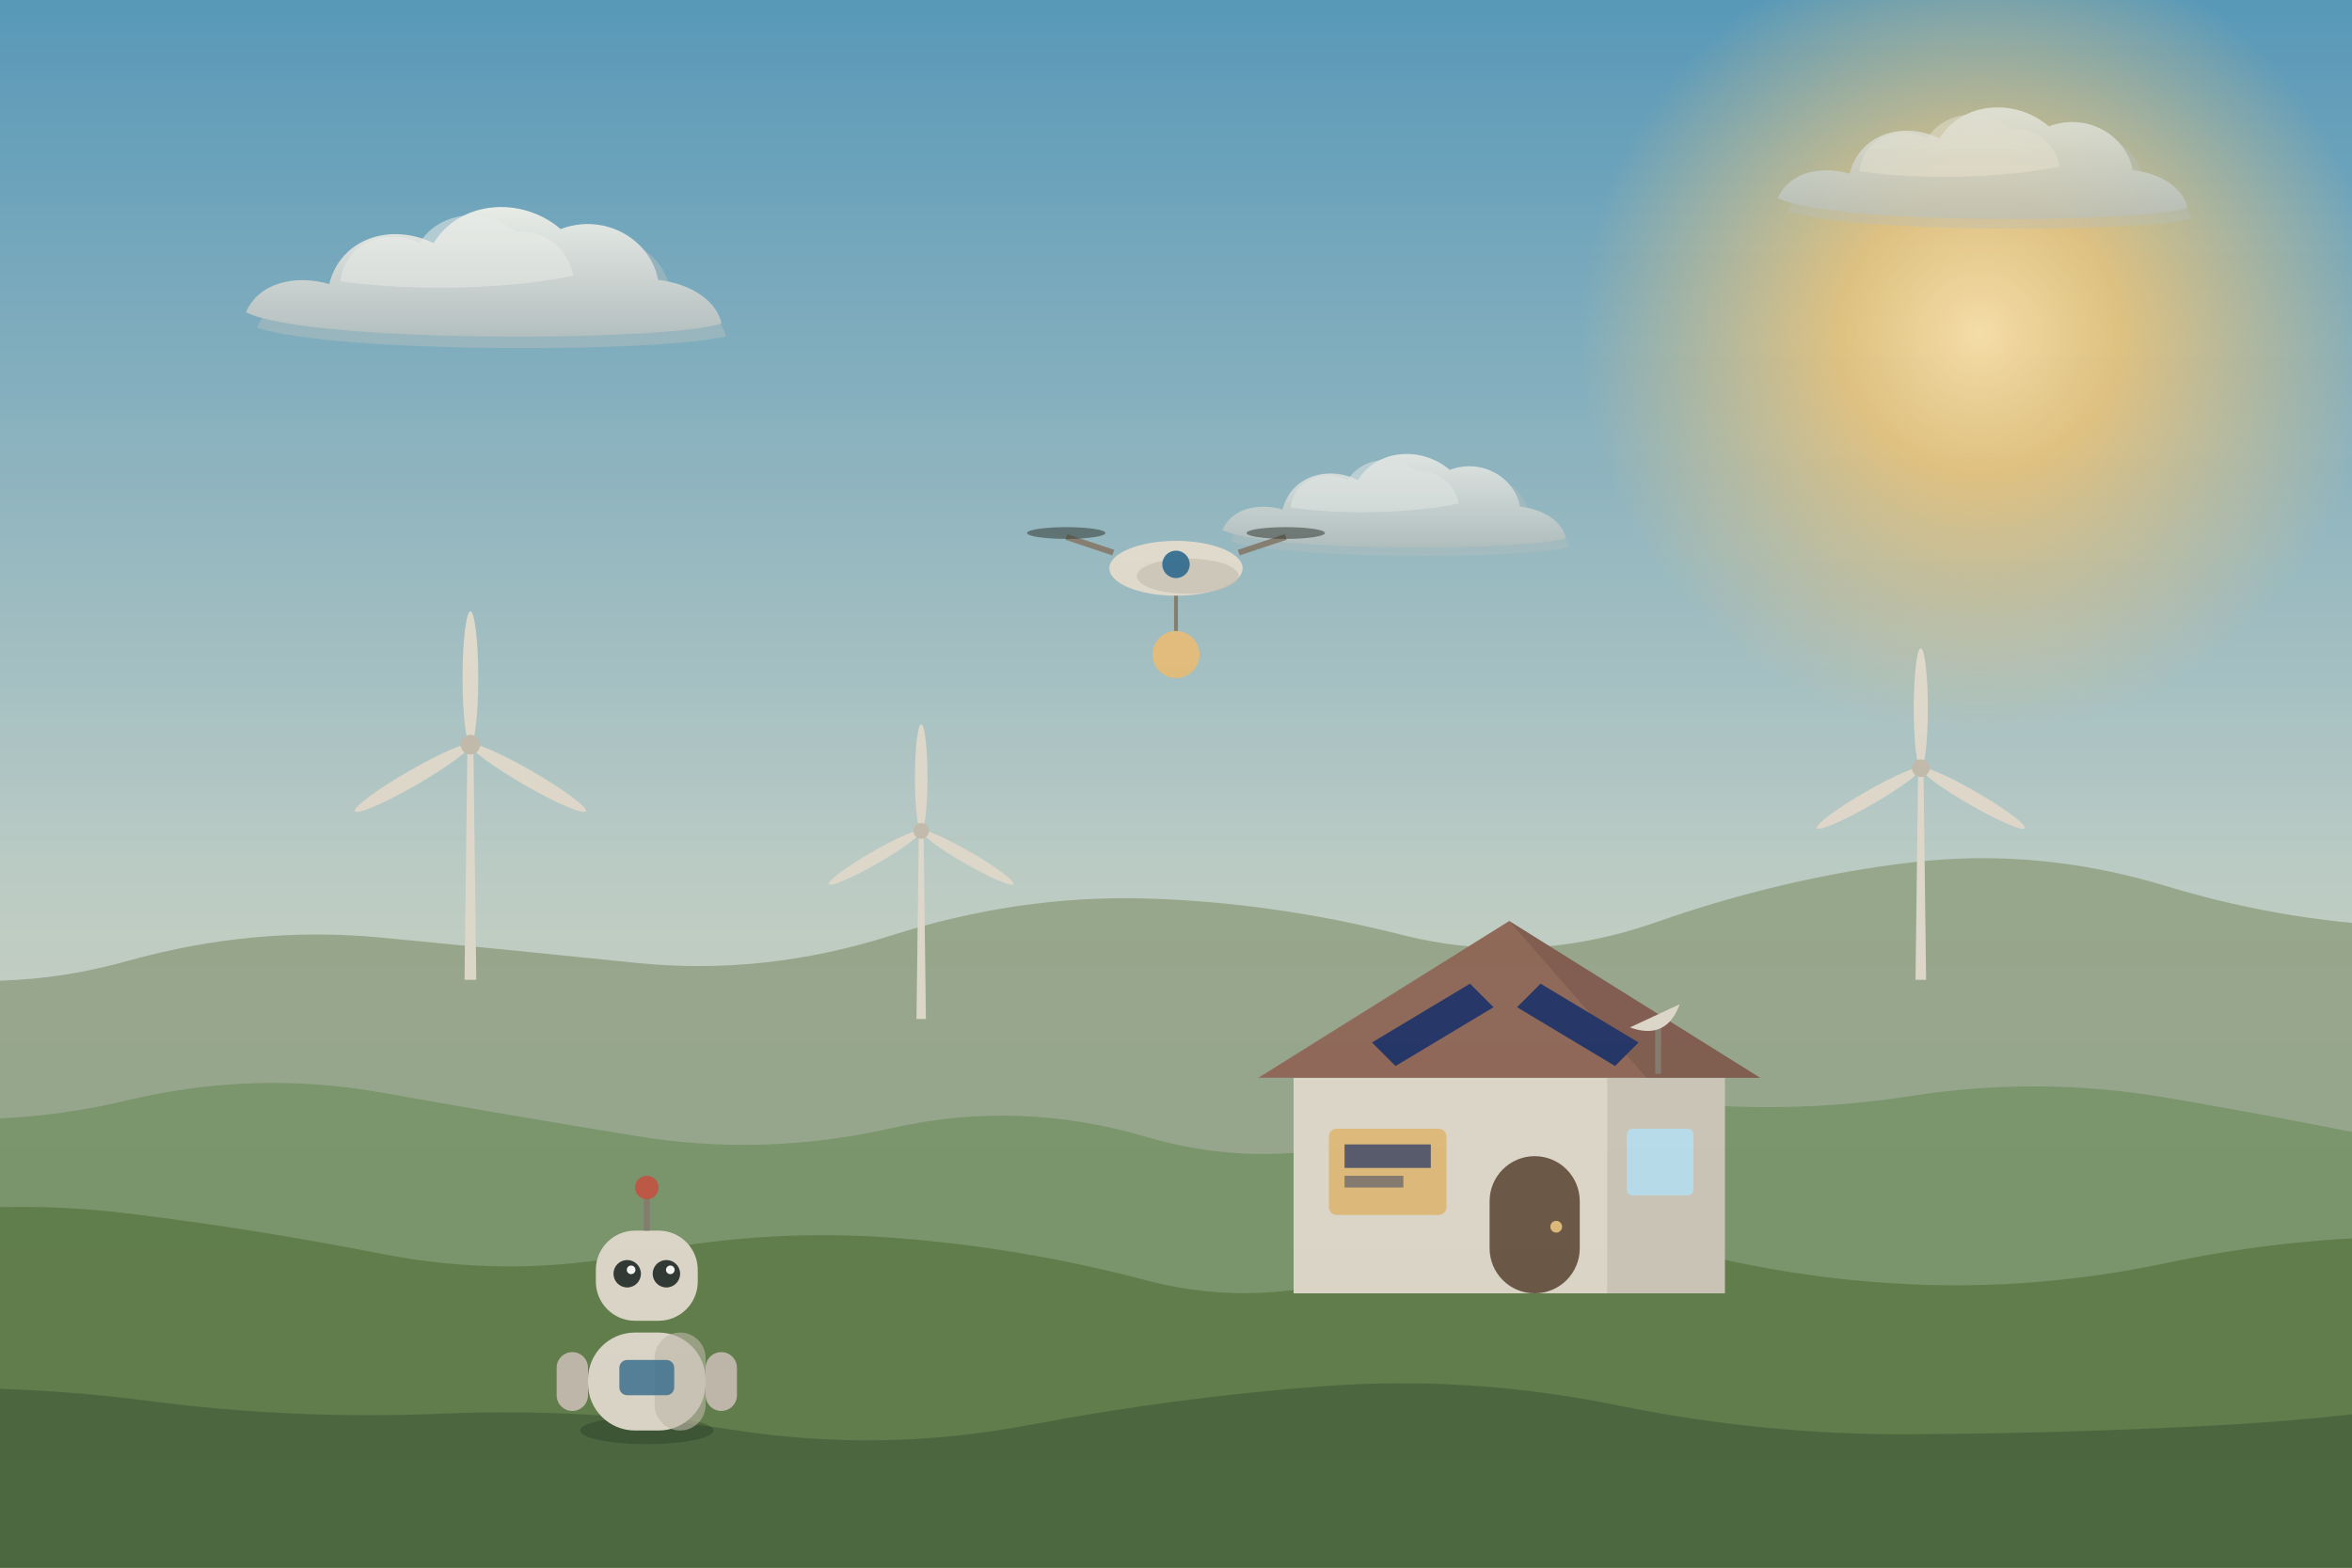
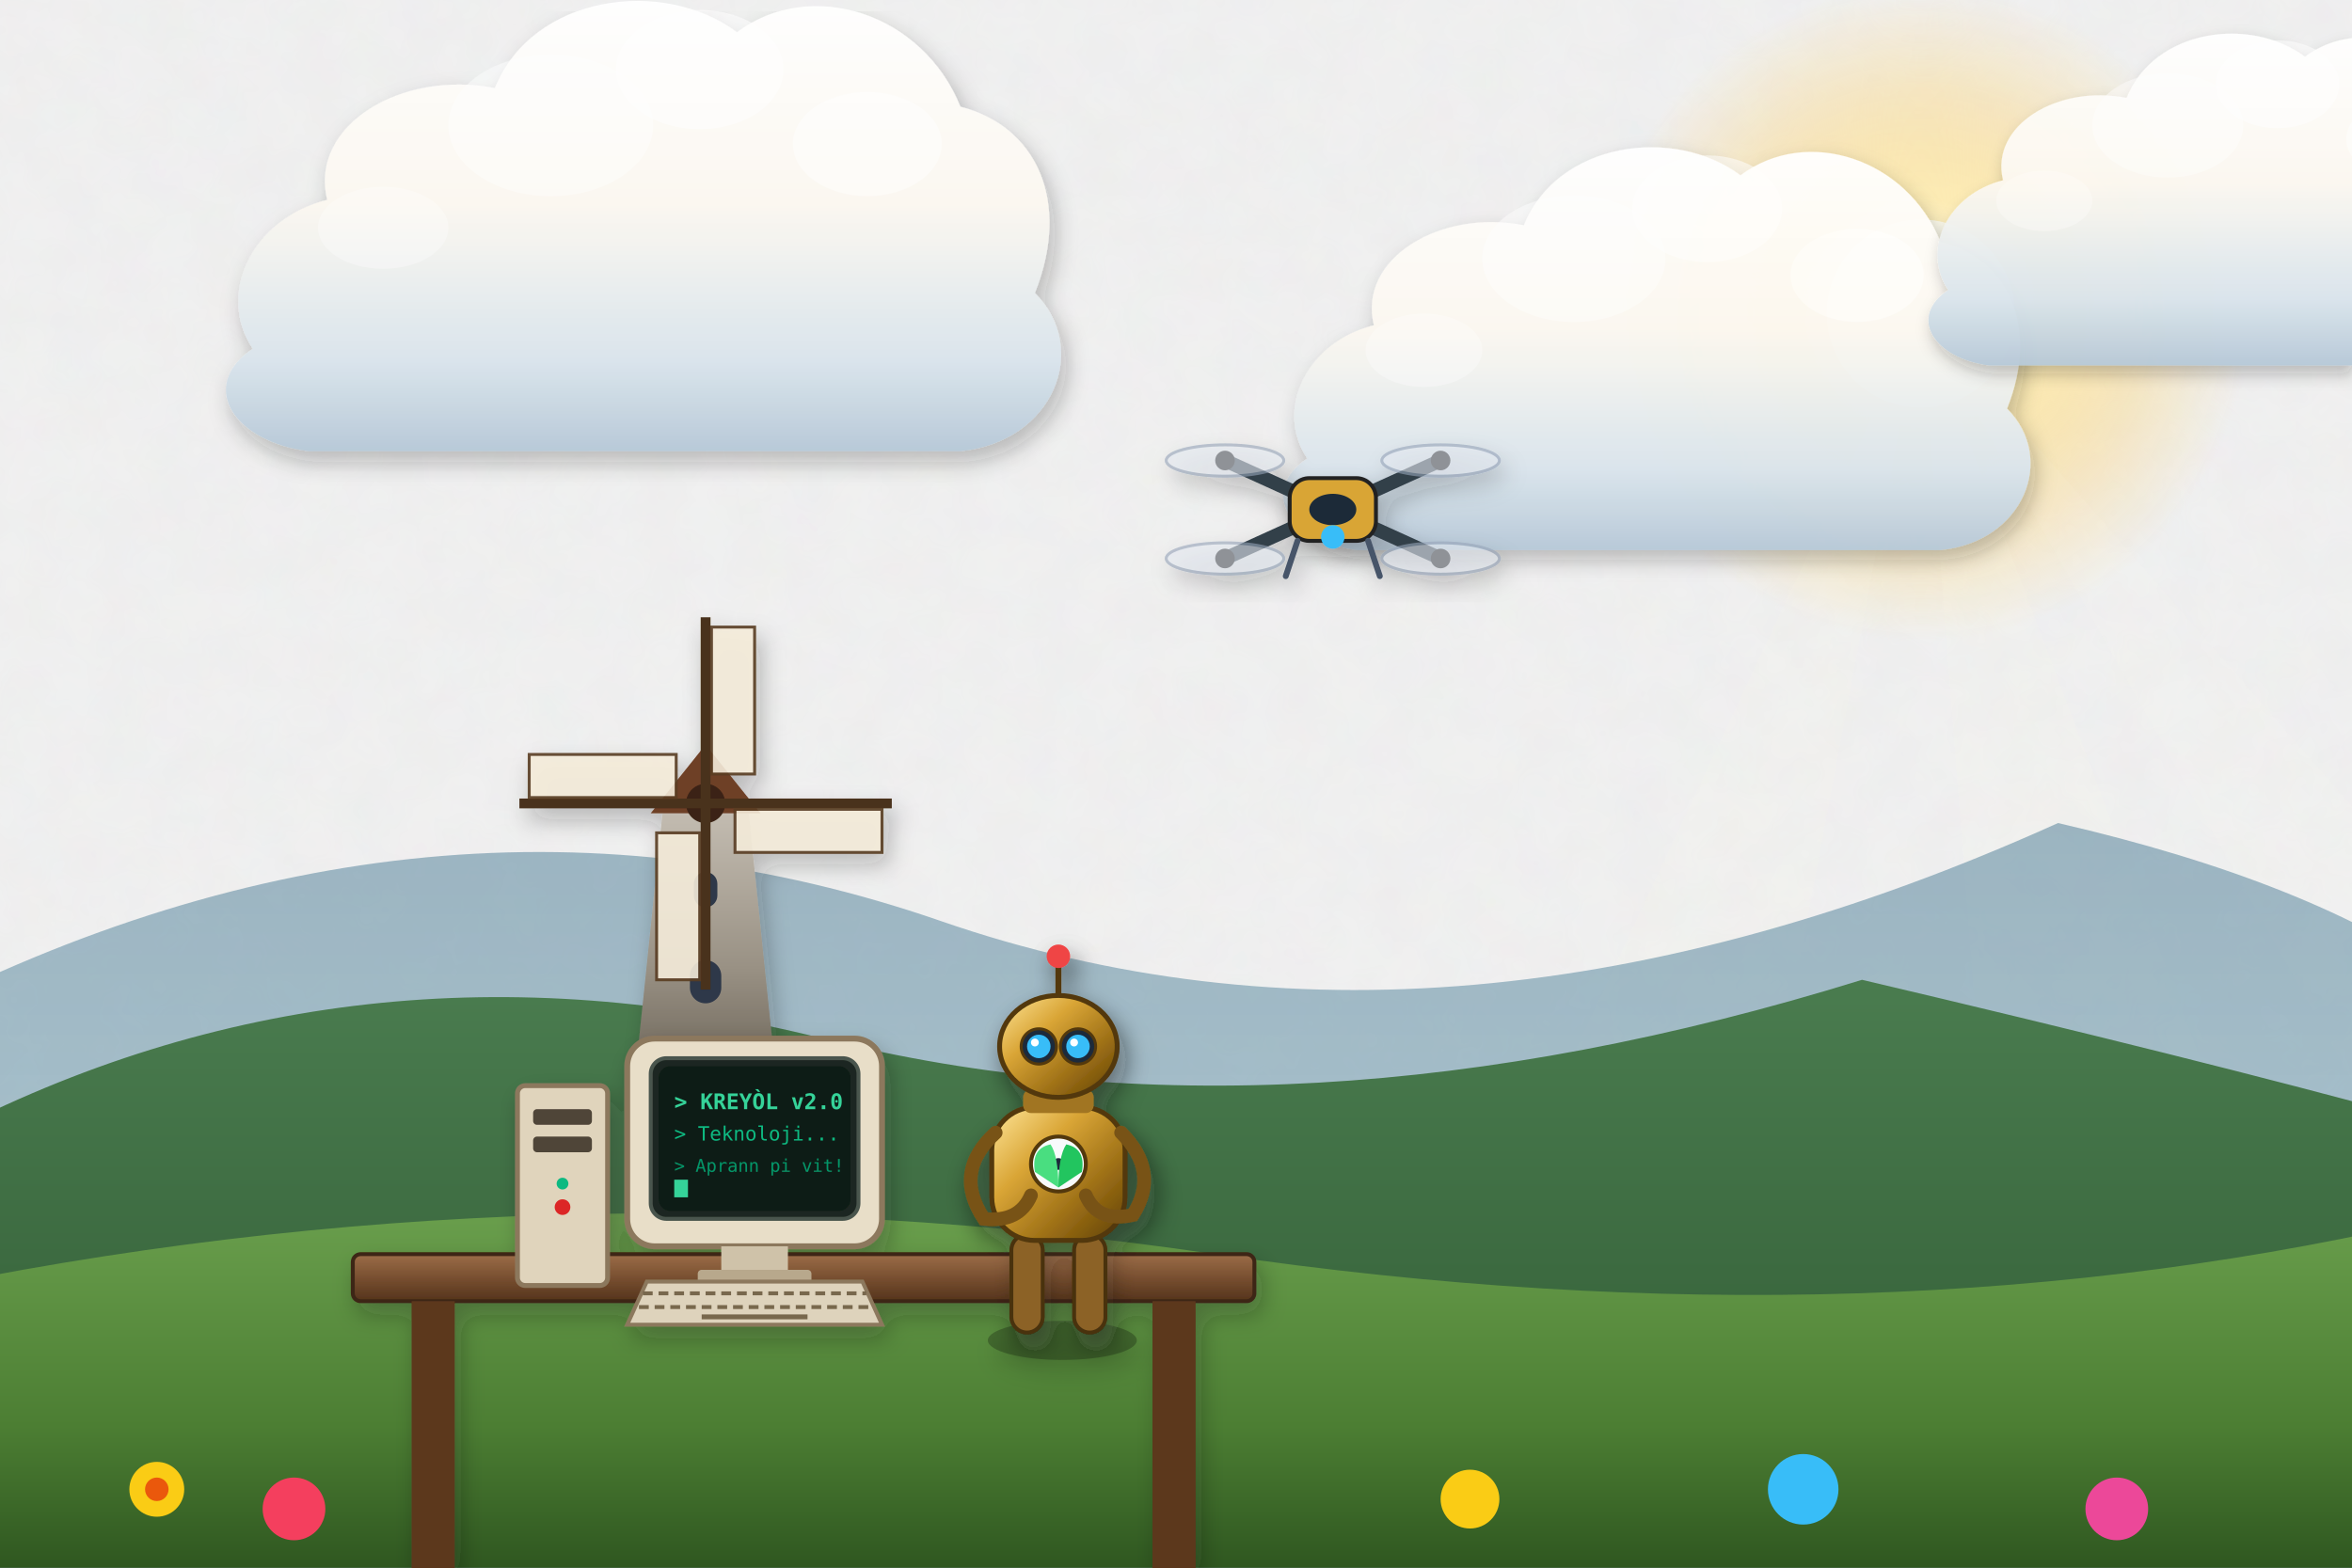
- <svg xmlns="http://www.w3.org/2000/svg" viewBox="0 0 1200 800" width="1200" height="800" preserveAspectRatio="xMidYMid slice">
+ <svg xmlns="http://www.w3.org/2000/svg" viewBox="0 0 1200 800" width="1200" height="800">
  <defs>
-     <linearGradient id="gSky" x1="0" y1="0" x2="0" y2="1">
-       <stop offset="0" stop-color="#5798b8" />
-       <stop offset=".55" stop-color="#c0d1cb" />
-       <stop offset="1" stop-color="#f1e1c1" />
-     </linearGradient>
-     <radialGradient id="gSun">
-       <stop offset="0" stop-color="#f7e0aa" />
-       <stop offset=".35" stop-color="#f2c779" stop-opacity=".85" />
-       <stop offset="1" stop-color="#f2c779" stop-opacity="0" />
+     <filter id="ghibliPaper" x="0%" y="0%" width="100%" height="100%">
+       <feTurbulence type="fractalNoise" baseFrequency="0.04" numOctaves="3" result="noise" seed="42" />
+       <feColorMatrix type="matrix" values="1 0 0 0 0  0 1 0 0 0  0 0 1 0 0  0 0 0 0.035 0" in="noise" result="coloredNoise" />
+       <feComposite operator="in" in2="SourceGraphic" />
+     </filter>
+     <filter id="softGlow" x="-20%" y="-20%" width="140%" height="140%">
+       <feGaussianBlur stdDeviation="8" result="blur" />
+       <feComposite in="SourceGraphic" in2="blur" operator="over" />
+     </filter>
+     <filter id="dropShadow" x="-20%" y="-20%" width="140%" height="140%">
+       <feDropShadow dx="3" dy="6" stdDeviation="6" flood-color="#141e28" flood-opacity="0.28" />
+     </filter>
+     <linearGradient id="skyDay" x1="0" y1="0" x2="0" y2="1">
+       <stop offset="0%" stop-color="#236ca7" />
+       <stop offset="35%" stop-color="#5fa3d6" />
+       <stop offset="70%" stop-color="#b8e1f2" />
+       <stop offset="100%" stop-color="#fdf3dc" />
+     </linearGradient>
+     <linearGradient id="skySunset" x1="0" y1="0" x2="0" y2="1">
+       <stop offset="0%" stop-color="#31396b" />
+       <stop offset="35%" stop-color="#73507b" />
+       <stop offset="65%" stop-color="#cb6b5c" />
+       <stop offset="85%" stop-color="#f29e5a" />
+       <stop offset="100%" stop-color="#fedaa2" />
+     </linearGradient>
+     <linearGradient id="skyDusk" x1="0" y1="0" x2="0" y2="1">
+       <stop offset="0%" stop-color="#121832" />
+       <stop offset="40%" stop-color="#262f56" />
+       <stop offset="70%" stop-color="#4e3d64" />
+       <stop offset="90%" stop-color="#915264" />
+       <stop offset="100%" stop-color="#d6846c" />
+     </linearGradient>
+     <linearGradient id="cloudBodyDay" x1="0" y1="0" x2="0" y2="1">
+       <stop offset="0%" stop-color="#ffffff" />
+       <stop offset="45%" stop-color="#fcf8f0" />
+       <stop offset="80%" stop-color="#d9e4ec" />
+       <stop offset="100%" stop-color="#b6c8d7" />
+     </linearGradient>
+     <linearGradient id="cloudBodySunset" x1="0" y1="0" x2="0" y2="1">
+       <stop offset="0%" stop-color="#fff5e6" />
+       <stop offset="40%" stop-color="#fbd0a5" />
+       <stop offset="75%" stop-color="#cf8ca0" />
+       <stop offset="100%" stop-color="#7e607c" />
+     </linearGradient>
+     <radialGradient id="sunGlowDay" cx="50%" cy="50%" r="50%">
+       <stop offset="0%" stop-color="#fffced" stop-opacity="1" />
+       <stop offset="35%" stop-color="#ffebaa" stop-opacity="0.85" />
+       <stop offset="70%" stop-color="#ffd573" stop-opacity="0.35" />
+       <stop offset="100%" stop-color="#ffd573" stop-opacity="0" />
    </radialGradient>
-     <linearGradient id="gCloud" x1="0" y1="0" x2="0" y2="1">
-       <stop offset="0" stop-color="#f0f1eb" />
-       <stop offset="1" stop-color="#b8c2c1" />
-     </linearGradient>
-     <linearGradient id="gLeaf" x1="0" y1="0" x2="0" y2="1">
-       <stop offset="0" stop-color="#a0b96f" />
-       <stop offset=".55" stop-color="#688c4e" />
-       <stop offset="1" stop-color="#405d3b" />
-     </linearGradient>
-     <linearGradient id="gWood" x1="0" y1="0" x2="1" y2="0">
-       <stop offset="0" stop-color="#705b49" />
-       <stop offset=".42" stop-color="#9a8063" />
-       <stop offset=".68" stop-color="#705b49" />
-       <stop offset="1" stop-color="#9a8063" />
-     </linearGradient>
-     <linearGradient id="gWall" x1="0" y1="0" x2="1" y2="0.8">
-       <stop offset="0" stop-color="#e4ded0" />
-       <stop offset=".62" stop-color="#e4ded0" />
-       <stop offset="1" stop-color="#c7c0b1" />
-     </linearGradient>
-     <linearGradient id="gRoof" x1="0" y1="0" x2="1" y2="1">
-       <stop offset="0" stop-color="#946c5c" />
-       <stop offset=".58" stop-color="#946c5c" />
-       <stop offset="1" stop-color="#6d5147" />
-     </linearGradient>
-     <linearGradient id="gGlass" x1="0" y1="0" x2="1" y2="1">
-       <stop offset="0" stop-color="#b6d1d2" />
-       <stop offset=".42" stop-color="#6f929d" />
-       <stop offset="1" stop-color="#394f5b" />
-     </linearGradient>
-     <linearGradient id="gSkin" x1="0" y1="0" x2="1" y2="1">
-       <stop offset="0" stop-color="#c98a62" />
-       <stop offset=".48" stop-color="#986044" />
-       <stop offset="1" stop-color="#674334" />
-     </linearGradient>
-     <linearGradient id="gFruit" x1="0" y1="0" x2="1" y2="1">
-       <stop offset="0" stop-color="#f0ad6c" />
-       <stop offset=".36" stop-color="#c45b48" />
-       <stop offset="1" stop-color="#85443b" />
-     </linearGradient>
-     <linearGradient id="gPepper" x1="0" y1="0" x2="1" y2="1">
-       <stop offset="0" stop-color="#efaa70" />
-       <stop offset=".42" stop-color="#c45b48" />
-       <stop offset="1" stop-color="#784038" />
-     </linearGradient>
-     <linearGradient id="gWater" x1="0" y1="0" x2="0" y2="1">
-       <stop offset="0" stop-color="#72aeb6" />
-       <stop offset="1" stop-color="#477d8b" />
-     </linearGradient>
-     <linearGradient id="gShade" x1="0" y1="0" x2="0" y2="1">
-       <stop offset="0" stop-color="#000" stop-opacity="0" />
-       <stop offset="1" stop-color="#211d16" stop-opacity=".18" />
-     </linearGradient>
-     <linearGradient id="gRay" x1="0" y1="0" x2="0" y2="1">
-       <stop offset="0" stop-color="#f3e5c3" stop-opacity=".75" />
-       <stop offset="1" stop-color="#f3e5c3" stop-opacity="0" />
-     </linearGradient>
-     <filter id="fGrain" x="0" y="0" width="100%" height="100%">
-       <feTurbulence type="fractalNoise" baseFrequency=".72" numOctaves="2" seed="17" result="n" />
-       <feColorMatrix in="n" type="matrix" values="0 0 0 0 .34  0 0 0 0 .34  0 0 0 0 .32  0 0 0 .24 -.08" />
-     </filter>
-     <filter id="fSoft">
-       <feGaussianBlur stdDeviation="6" />
-     </filter>
-     <filter id="fSoft2">
-       <feGaussianBlur stdDeviation="14" />
-     </filter>
-     <filter id="fObject" x="-30%" y="-20%" width="160%" height="150%">
-       <feDropShadow dx="2" dy="7" stdDeviation="5" flood-color="#29251f" flood-opacity=".24" />
-     </filter>
+     <radialGradient id="sunGlowSunset" cx="50%" cy="50%" r="50%">
+       <stop offset="0%" stop-color="#fff8db" stop-opacity="1" />
+       <stop offset="30%" stop-color="#ffb753" stop-opacity="0.9" />
+       <stop offset="65%" stop-color="#f46e45" stop-opacity="0.4" />
+       <stop offset="100%" stop-color="#e04a43" stop-opacity="0" />
+     </radialGradient>
+     <linearGradient id="hillDistant" x1="0" y1="0" x2="0" y2="1">
+       <stop offset="0%" stop-color="#6e94a8" />
+       <stop offset="100%" stop-color="#93b9c7" />
+     </linearGradient>
+     <linearGradient id="hillMid" x1="0" y1="0" x2="0" y2="1">
+       <stop offset="0%" stop-color="#4a7c4f" />
+       <stop offset="50%" stop-color="#3c6a40" />
+       <stop offset="100%" stop-color="#2d5231" />
+     </linearGradient>
+     <linearGradient id="hillNear" x1="0" y1="0" x2="0" y2="1">
+       <stop offset="0%" stop-color="#699e4c" />
+       <stop offset="60%" stop-color="#4c7e33" />
+       <stop offset="100%" stop-color="#2f5720" />
+     </linearGradient>
+     <linearGradient id="woodTone" x1="0" y1="0" x2="0" y2="1">
+       <stop offset="0%" stop-color="#9c6d48" />
+       <stop offset="50%" stop-color="#784f30" />
+       <stop offset="100%" stop-color="#55341c" />
+     </linearGradient>
+     <linearGradient id="brassTone" x1="0" y1="0" x2="1" y2="1">
+       <stop offset="0%" stop-color="#ffe699" />
+       <stop offset="35%" stop-color="#d9a536" />
+       <stop offset="70%" stop-color="#996c14" />
+       <stop offset="100%" stop-color="#5e4007" />
+     </linearGradient>
+     <linearGradient id="stoneTone" x1="0" y1="0" x2="0" y2="1">
+       <stop offset="0%" stop-color="#c5beb3" />
+       <stop offset="60%" stop-color="#999184" />
+       <stop offset="100%" stop-color="#6c6458" />
+     </linearGradient>
+     <linearGradient id="waterTone" x1="0" y1="0" x2="0" y2="1">
+       <stop offset="0%" stop-color="#47a5be" />
+       <stop offset="50%" stop-color="#2a7796" />
+       <stop offset="100%" stop-color="#144d6a" />
+     </linearGradient>
  </defs>
-   <rect width="1200" height="800" fill="url(#gSky)" />
-   <circle cx="1010" cy="170" r="204.8" fill="url(#gSun)" />
-   <g transform="translate(245,149.2841)" opacity="0.95">
-     <g>
-       <g transform="scale(0.72)">
-         <path d="M-158,25 C-150,4 -126,-4 -101,2 C-91,-30 -54,-45 -23,-28 C-5,-60 43,-61 66,-35 C101,-48 133,-27 135,2 C157,6 171,17 174,31 C125,43 -103,43 -158,25Z" fill="#b8c2c1" opacity=".5" />
-         <path d="M-166,14 C-157,-7 -131,-13 -107,-6 C-99,-38 -64,-50 -33,-35 C-15,-65 29,-69 57,-45 C89,-57 121,-37 126,-9 C151,-6 168,7 171,22 C131,35 -122,36 -166,14Z" fill="url(#gCloud)" />
-         <path d="M-99,-8 C-96,-34 -69,-47 -43,-35 C-30,-57 4,-62 25,-43 C45,-45 62,-32 66,-12 C19,-2 -50,-1 -99,-8Z" fill="#f0f1eb" opacity=".54" />
-       </g>
-     </g>
-   </g>
-   <g transform="translate(710,263.1775)" opacity="0.85">
-     <g>
-       <g transform="scale(0.52)">
-         <path d="M-158,25 C-150,4 -126,-4 -101,2 C-91,-30 -54,-45 -23,-28 C-5,-60 43,-61 66,-35 C101,-48 133,-27 135,2 C157,6 171,17 174,31 C125,43 -103,43 -158,25Z" fill="#b8c2c1" opacity=".5" />
-         <path d="M-166,14 C-157,-7 -131,-13 -107,-6 C-99,-38 -64,-50 -33,-35 C-15,-65 29,-69 57,-45 C89,-57 121,-37 126,-9 C151,-6 168,7 171,22 C131,35 -122,36 -166,14Z" fill="url(#gCloud)" />
-         <path d="M-99,-8 C-96,-34 -69,-47 -43,-35 C-30,-57 4,-62 25,-43 C45,-45 62,-32 66,-12 C19,-2 -50,-1 -99,-8Z" fill="#f0f1eb" opacity=".54" />
-       </g>
-     </g>
-   </g>
-   <g transform="translate(1010,92.37535)" opacity="0.7">
-     <g>
-       <g transform="scale(0.62)">
-         <path d="M-158,25 C-150,4 -126,-4 -101,2 C-91,-30 -54,-45 -23,-28 C-5,-60 43,-61 66,-35 C101,-48 133,-27 135,2 C157,6 171,17 174,31 C125,43 -103,43 -158,25Z" fill="#b8c2c1" opacity=".5" />
-         <path d="M-166,14 C-157,-7 -131,-13 -107,-6 C-99,-38 -64,-50 -33,-35 C-15,-65 29,-69 57,-45 C89,-57 121,-37 126,-9 C151,-6 168,7 171,22 C131,35 -122,36 -166,14Z" fill="url(#gCloud)" />
-         <path d="M-99,-8 C-96,-34 -69,-47 -43,-35 C-30,-57 4,-62 25,-43 C45,-45 62,-32 66,-12 C19,-2 -50,-1 -99,-8Z" fill="#f0f1eb" opacity=".54" />
-       </g>
-     </g>
-   </g>
-   <path d="M-130,800 L-130,479.9 Q-130,479.9 -65,494.2 Q0,508.6 65,490.4 Q130,472.2 195,478.5 Q260,484.7 325,491.4 Q390,498 455,477.3 Q520,456.6 585,458.5 Q650,460.5 715,477 Q780,493.4 845,470.6 Q910,447.8 975,440.1 Q1040,432.4 1105,452.1 Q1170,471.8 1235,472.9 L1300,474 L1300,800 Z" fill="#9cac91" />
-   <path d="M-130,800 L-130,557.9 Q-130,557.9 -65,567.5 Q0,577 65,561.5 Q130,546 195,557.6 Q260,569.2 325,579.8 Q390,590.4 455,575.7 Q520,561 585,580.2 Q650,599.3 715,576.5 Q780,553.7 845,561.6 Q910,569.4 975,559.3 Q1040,549.1 1105,560.1 Q1170,571.2 1235,584.8 L1300,598.4 L1300,800 Z" fill="#7f9b70" />
-   <path d="M-130,800 L-130,633.9 Q-130,633.9 -65,622.5 Q0,611.2 65,619.2 Q130,627.1 195,639.9 Q260,652.7 325,639.8 Q390,626.8 455,631.6 Q520,636.3 585,653.4 Q650,670.4 715,643.1 Q780,615.8 845,634.1 Q910,652.5 975,655.4 Q1040,658.3 1105,644.6 Q1170,630.8 1235,631.1 L1300,631.5 L1300,800 Z" fill="#64834e" />
-   <g transform="translate(240,500) scale(1)">
-     <path d="M-3,0 L-1.5,-120 L1.5,-120 L3,0 Z" fill="#e4ded0" />
-     <g transform="translate(0,-120)">
-       <g>
-         <ellipse cx="0" cy="-34" rx="4" ry="34" fill="#e4ded0" />
-         <ellipse cx="0" cy="-34" rx="4" ry="34" fill="#e4ded0" transform="rotate(120)" />
-         <ellipse cx="0" cy="-34" rx="4" ry="34" fill="#e4ded0" transform="rotate(240)" />
-       </g>
-       <circle r="5" fill="#c7c0b1" />
-     </g>
-   </g>
-   <g transform="translate(470,520) scale(0.8)">
-     <path d="M-3,0 L-1.5,-120 L1.5,-120 L3,0 Z" fill="#e4ded0" />
-     <g transform="translate(0,-120)">
-       <g>
-         <ellipse cx="0" cy="-34" rx="4" ry="34" fill="#e4ded0" />
-         <ellipse cx="0" cy="-34" rx="4" ry="34" fill="#e4ded0" transform="rotate(120)" />
-         <ellipse cx="0" cy="-34" rx="4" ry="34" fill="#e4ded0" transform="rotate(240)" />
-       </g>
-       <circle r="5" fill="#c7c0b1" />
-     </g>
-   </g>
-   <g transform="translate(980,500) scale(0.9)">
-     <path d="M-3,0 L-1.5,-120 L1.5,-120 L3,0 Z" fill="#e4ded0" />
-     <g transform="translate(0,-120)">
-       <g>
-         <ellipse cx="0" cy="-34" rx="4" ry="34" fill="#e4ded0" />
-         <ellipse cx="0" cy="-34" rx="4" ry="34" fill="#e4ded0" transform="rotate(120)" />
-         <ellipse cx="0" cy="-34" rx="4" ry="34" fill="#e4ded0" transform="rotate(240)" />
-       </g>
-       <circle r="5" fill="#c7c0b1" />
-     </g>
-   </g>
-   <path d="M-150,800 L-150,647.3 Q-150,647.3 -75,647.1 Q0,646.9 75,651.9 Q150,656.9 225,650.1 Q300,643.3 375,656.2 Q450,669.1 525,668.8 Q600,668.5 675,657.9 Q750,647.2 825,651.3 Q900,655.4 975,648 Q1050,640.6 1125,645.7 Q1200,650.9 1275,647.2 L1350,643.4 L1350,800 Z" fill="#4e6c43" opacity=".0" />
-   <g transform="translate(770,660)">
-     <rect x="-110" y="-110" width="220" height="110" fill="#e4ded0" />
-     <rect x="50" y="-110" width="60" height="110" fill="#c7c0b1" opacity=".6" />
-     <path d="M-128,-110 L0,-190 L128,-110 Z" fill="#946c5c" />
-     <path d="M0,-190 L128,-110 L70,-110 Z" fill="#6d5147" opacity=".4" />
-     <path d="M-70,-128 L-20,-158 L-8,-146 L-58,-116 Z" fill="#26386b" />
-     <path d="M8,-158 L58,-128 L46,-116 L-4,-146 Z" fill="#26386b" transform="translate(8,0)" />
-     <rect x="-92" y="-84" width="60" height="44" rx="4" fill="#e6c17f" />
-     <rect x="-84" y="-76" width="44" height="12" fill="#2b3d6b" opacity=".75" />
-     <rect x="-84" y="-60" width="30" height="6" fill="#2b3d6b" opacity=".5" />
-     <rect x="-10" y="-70" width="46" height="70" rx="23" fill="#705b49" />
-     <circle cx="24" cy="-34" r="3" fill="#e6c17f" />
-     <rect x="60" y="-84" width="34" height="34" rx="3" fill="#bfe4f2" />
-   </g>
-   <g transform="translate(846,548)">
-     <path d="M0,0 L0,-26" stroke="#898273" stroke-width="3" />
-     <path d="M-14,-30 Q0,-16 14,-30 Z" fill="#e4ded0" transform="rotate(-25 0 -26)" />
-   </g>
-   <path d="M-150,800 L-150,714.7 Q-150,714.7 -75,709.9 Q0,705.1 75,714.8 Q150,724.6 225,721.4 Q300,718.2 375,729.8 Q450,741.4 525,727.2 Q600,713 675,707.4 Q750,701.8 825,717.1 Q900,732.4 975,731.9 Q1050,731.5 1125,727.7 Q1200,724 1275,711.4 L1350,698.8 L1350,800 Z" fill="#4e6c43" />
-   <g transform="translate(330,686)">
-     <g>
-       <ellipse cx="0" cy="44" rx="34" ry="7" fill="#000" opacity=".18" />
-       <rect x="-30" y="-6" width="60" height="50" rx="24" fill="#e4ded0" />
-       <rect x="4" y="-6" width="26" height="50" rx="13" fill="#c7c0b1" opacity=".6" />
-       <rect x="-26" y="-58" width="52" height="46" rx="20" fill="#e4ded0" />
-       <circle cx="-10" cy="-36" r="7" fill="#343c37" />
-       <circle cx="10" cy="-36" r="7" fill="#343c37" />
-       <circle cx="-8" cy="-38" r="2.2" fill="#fff" />
-       <circle cx="12" cy="-38" r="2.2" fill="#fff" />
-       <path d="M0,-58 L0,-76" stroke="#898273" stroke-width="3" />
-       <circle cx="0" cy="-80" r="6" fill="#c45b48" />
-       <rect x="-46" y="4" width="16" height="30" rx="8" fill="#c7c0b1" />
-       <rect x="30" y="4" width="16" height="30" rx="8" fill="#c7c0b1" />
-       <rect x="-14" y="8" width="28" height="18" rx="4" fill="#3e7596" opacity=".85" />
-     </g>
-   </g>
-   <g transform="translate(600,290)">
-     <g>
-       <ellipse cx="0" cy="0" rx="34" ry="14" fill="#e4ded0" />
-       <ellipse cx="6" cy="4" rx="26" ry="9" fill="#c7c0b1" opacity=".6" />
-       <circle cx="0" cy="-2" r="7" fill="#3e7596" />
-       <path d="M-32,-8 L-56,-16 M32,-8 L56,-16" stroke="#898273" stroke-width="3" />
-       <ellipse cx="-56" cy="-18" rx="20" ry="3" fill="#343c37" opacity=".55" />
-       <ellipse cx="56" cy="-18" rx="20" ry="3" fill="#343c37" opacity=".55" />
-       <path d="M0,14 L0,36" stroke="#898273" stroke-width="2" />
-       <circle cx="0" cy="44" r="12" fill="#e6c17f" />
-     </g>
-   </g>
-   <circle cx="650.5" cy="554.7" r="3" fill="#9ff3ff" opacity=".0" />
-   <circle cx="137.7" cy="509.3" r="1.9" fill="#9ff3ff" opacity=".0" />
-   <circle cx="593.7" cy="678.2" r="3.2" fill="#9ff3ff" opacity=".0" />
-   <circle cx="270.4" cy="500.7" r="3.9" fill="#9ff3ff" opacity=".0" />
-   <circle cx="300.2" cy="452.1" r="3.8" fill="#9ff3ff" opacity=".0" />
-   <circle cx="995.1" cy="515.9" r="4" fill="#9ff3ff" opacity=".0" />
-   <circle cx="102.1" cy="512.8" r="3.6" fill="#9ff3ff" opacity=".0" />
-   <circle cx="180.6" cy="308.2" r="2.5" fill="#9ff3ff" opacity=".0" />
-   <circle cx="907" cy="328.2" r="3.6" fill="#9ff3ff" opacity=".0" />
-   <circle cx="119.1" cy="570.8" r="1.8" fill="#9ff3ff" opacity=".0" />
-   <circle cx="966.4" cy="346.6" r="1.8" fill="#9ff3ff" opacity=".0" />
-   <circle cx="525.6" cy="439.3" r="2.3" fill="#9ff3ff" opacity=".0" />
-   <circle cx="372.2" cy="363.2" r="3" fill="#9ff3ff" opacity=".0" />
-   <circle cx="810" cy="646.1" r="2.4" fill="#9ff3ff" opacity=".0" />
-   <circle cx="240.5" cy="498.2" r="1.9" fill="#9ff3ff" opacity=".0" />
-   <circle cx="334.4" cy="370" r="3.6" fill="#9ff3ff" opacity=".0" />
-   <circle cx="1084.4" cy="479.6" r="3.6" fill="#9ff3ff" opacity=".0" />
-   <circle cx="755.1" cy="326" r="1.8" fill="#9ff3ff" opacity=".0" />
-   <rect width="1200" height="800" fill="url(#gShade)" opacity=".34" />
-   <rect width="1200" height="800" filter="url(#fGrain)" opacity=".16" style="mix-blend-mode:soft-light" />
+   <rect width="1200" height="800" fill="url(#skyDay)" filter="url(#ghibliPaper)" />
+   <g>
+     <circle cx="980" cy="160" r="168" fill="url(#sunGlowDay)" />
+     <circle cx="980" cy="160" r="48" fill="#fffded" />
+     <polygon points="980,160 680,800 860,800" fill="#fffbe6" opacity="0.08" />
+     <polygon points="980,160 1030,800 1220,800" fill="#fffbe6" opacity="0.08" />
+     <polygon points="980,160 1340,800 1540,800" fill="#fffbe6" opacity="0.06" />
+   </g>
+   <g transform="translate(300, 140) scale(0.95)" opacity="0.95">
+     <path d="M-180,40        C-200,10 -180,-30 -140,-40        C-150,-80 -100,-110 -50,-100        C-30,-150 40,-160 80,-130        C120,-160 180,-140 200,-90        C240,-80 260,-40 240,10        C270,40 250,90 200,95        L-150,95        C-190,90 -210,60 -180,40 Z" fill="url(#cloudBodyDay)" filter="url(#dropShadow)" />
+     <ellipse cx="60" cy="-110" rx="45" ry="32" fill="#ffffff" opacity="0.55" />
+     <ellipse cx="-20" cy="-80" rx="55" ry="38" fill="#ffffff" opacity="0.45" />
+     <ellipse cx="150" cy="-70" rx="40" ry="28" fill="#ffffff" opacity="0.5" />
+     <ellipse cx="-110" cy="-25" rx="35" ry="22" fill="#ffffff" opacity="0.35" />
+   </g>
+   <g transform="translate(820, 200) scale(0.85)" opacity="0.95">
+     <path d="M-180,40        C-200,10 -180,-30 -140,-40        C-150,-80 -100,-110 -50,-100        C-30,-150 40,-160 80,-130        C120,-160 180,-140 200,-90        C240,-80 260,-40 240,10        C270,40 250,90 200,95        L-150,95        C-190,90 -210,60 -180,40 Z" fill="url(#cloudBodyDay)" filter="url(#dropShadow)" />
+     <ellipse cx="60" cy="-110" rx="45" ry="32" fill="#ffffff" opacity="0.55" />
+     <ellipse cx="-20" cy="-80" rx="55" ry="38" fill="#ffffff" opacity="0.45" />
+     <ellipse cx="150" cy="-70" rx="40" ry="28" fill="#ffffff" opacity="0.5" />
+     <ellipse cx="-110" cy="-25" rx="35" ry="22" fill="#ffffff" opacity="0.35" />
+   </g>
+   <g transform="translate(1120, 120) scale(0.7)" opacity="0.95">
+     <path d="M-180,40        C-200,10 -180,-30 -140,-40        C-150,-80 -100,-110 -50,-100        C-30,-150 40,-160 80,-130        C120,-160 180,-140 200,-90        C240,-80 260,-40 240,10        C270,40 250,90 200,95        L-150,95        C-190,90 -210,60 -180,40 Z" fill="url(#cloudBodyDay)" filter="url(#dropShadow)" />
+     <ellipse cx="60" cy="-110" rx="45" ry="32" fill="#ffffff" opacity="0.55" />
+     <ellipse cx="-20" cy="-80" rx="55" ry="38" fill="#ffffff" opacity="0.45" />
+     <ellipse cx="150" cy="-70" rx="40" ry="28" fill="#ffffff" opacity="0.5" />
+     <ellipse cx="-110" cy="-25" rx="35" ry="22" fill="#ffffff" opacity="0.35" />
+   </g>
+   <path d="M-50,520 Q220,380 480,470 T1050,420 Q1180,450 1250,500 L1250,800 L-50,800 Z" fill="url(#hillDistant)" opacity="0.65" />
+   <path d="M-30,580 Q180,470 420,530 T950,500 Q1120,540 1230,570 L1230,800 L-30,800 Z" fill="url(#hillMid)" />
+   <g transform="translate(360, 460)" filter="url(#dropShadow)">
+     <path d="M-36,90 L-22,-45 Q0,-55 22,-45 L36,90 Z" fill="url(#stoneTone)" />
+     <path d="M-28,-45 L0,-80 L28,-45 Z" fill="#6e3f28" />
+     <rect x="-6" y="-15" width="12" height="18" rx="6" fill="#2d3748" />
+     <rect x="-8" y="30" width="16" height="22" rx="8" fill="#2d3748" />
+     <g transform="translate(0, -50)">
+       <circle cx="0" cy="0" r="10" fill="#3a2312" />
+       <line x1="0" y1="0" x2="0" y2="-95" stroke="#4a301a" stroke-width="5" />
+       <rect x="3" y="-90" width="22" height="75" fill="#f4ebd9" opacity="0.9" stroke="#5a3d24" stroke-width="1.5" />
+       <line x1="0" y1="0" x2="95" y2="0" stroke="#4a301a" stroke-width="5" />
+       <rect x="15" y="3" width="75" height="22" fill="#f4ebd9" opacity="0.9" stroke="#5a3d24" stroke-width="1.5" />
+       <line x1="0" y1="0" x2="0" y2="95" stroke="#4a301a" stroke-width="5" />
+       <rect x="-25" y="15" width="22" height="75" fill="#f4ebd9" opacity="0.9" stroke="#5a3d24" stroke-width="1.5" />
+       <line x1="0" y1="0" x2="-95" y2="0" stroke="#4a301a" stroke-width="5" />
+       <rect x="-90" y="-25" width="75" height="22" fill="#f4ebd9" opacity="0.9" stroke="#5a3d24" stroke-width="1.5" />
+     </g>
+   </g>
+   <path d="M-50,660 Q280,590 620,640 T1250,620 L1250,800 L-50,800 Z" fill="url(#hillNear)" />
+   <g transform="translate(680, 260)" filter="url(#dropShadow)">
+     <line x1="-55" y1="-25" x2="55" y2="25" stroke="#333f48" stroke-width="7" stroke-linecap="round" />
+     <line x1="-55" y1="25" x2="55" y2="-25" stroke="#333f48" stroke-width="7" stroke-linecap="round" />
+     <rect x="-22" y="-16" width="44" height="32" rx="10" fill="#d9a536" stroke="#222" stroke-width="2" />
+     <ellipse cx="0" cy="0" rx="12" ry="8" fill="#1b2a38" />
+     <circle cx="0" cy="14" r="6" fill="#38bdf8" />
+     <g transform="translate(-55, -25)">
+       <circle cx="0" cy="0" r="5" fill="#111" />
+       <ellipse cx="0" cy="0" rx="30" ry="8" fill="#e2e8f0" opacity="0.6" stroke="#94a3b8" stroke-width="1.5" />
+     </g>
+     <g transform="translate(55, -25)">
+       <circle cx="0" cy="0" r="5" fill="#111" />
+       <ellipse cx="0" cy="0" rx="30" ry="8" fill="#e2e8f0" opacity="0.6" stroke="#94a3b8" stroke-width="1.5" />
+     </g>
+     <g transform="translate(-55, 25)">
+       <circle cx="0" cy="0" r="5" fill="#111" />
+       <ellipse cx="0" cy="0" rx="30" ry="8" fill="#e2e8f0" opacity="0.6" stroke="#94a3b8" stroke-width="1.5" />
+     </g>
+     <g transform="translate(55, 25)">
+       <circle cx="0" cy="0" r="5" fill="#111" />
+       <ellipse cx="0" cy="0" rx="30" ry="8" fill="#e2e8f0" opacity="0.6" stroke="#94a3b8" stroke-width="1.5" />
+     </g>
+     <path d="M-18,16 L-24,34 M18,16 L24,34" stroke="#475569" stroke-width="3" stroke-linecap="round" />
+   </g>
+   <g transform="translate(180, 570)" filter="url(#dropShadow)">
+     <rect x="0" y="70" width="460" height="24" rx="4" fill="url(#woodTone)" stroke="#3e2515" stroke-width="2" />
+     <rect x="30" y="94" width="22" height="140" fill="#5c381e" />
+     <rect x="408" y="94" width="22" height="140" fill="#5c381e" />
+     <g transform="translate(140, -40)">
+       <rect x="0" y="0" width="130" height="106" rx="14" fill="#e8dec8" stroke="#8c785d" stroke-width="3" />
+       <rect x="12" y="10" width="106" height="82" rx="8" fill="#1e2822" stroke="#4a554d" stroke-width="2" />
+       <rect x="16" y="14" width="98" height="74" rx="6" fill="#0f1f17" />
+       <text x="24" y="36" font-family="monospace" font-size="11" font-weight="bold" fill="#34d399">&gt; KREYÒL v2.0</text>
+       <text x="24" y="52" font-family="monospace" font-size="10" fill="#10b981">&gt; Teknoloji...</text>
+       <text x="24" y="68" font-family="monospace" font-size="9" fill="#059669">&gt; Aprann pi vit!</text>
+       <rect x="24" y="72" width="7" height="9" fill="#34d399">
+         <animate attributeName="opacity" values="1;0;1" dur="1s" repeatCount="indefinite" />
+       </rect>
+       <rect x="48" y="106" width="34" height="12" fill="#cfc2a9" />
+       <rect x="36" y="118" width="58" height="8" rx="2" fill="#b8a88c" />
+       <rect x="-56" y="24" width="46" height="102" rx="4" fill="#e0d4bc" stroke="#8c785d" stroke-width="2.5" />
+       <rect x="-48" y="36" width="30" height="8" rx="2" fill="#504537" />
+       <rect x="-48" y="50" width="30" height="8" rx="2" fill="#504537" />
+       <circle cx="-33" cy="74" r="3" fill="#10b981" />
+       <circle cx="-33" cy="86" r="4" fill="#dc2626" />
+       <polygon points="10,124 120,124 130,146 0,146" fill="#ded3bc" stroke="#8c785d" stroke-width="2" />
+       <line x1="8" y1="130" x2="122" y2="130" stroke="#78674d" stroke-width="2" stroke-dasharray="5 3" />
+       <line x1="6" y1="137" x2="124" y2="137" stroke="#78674d" stroke-width="2" stroke-dasharray="5 3" />
+       <line x1="38" y1="142" x2="92" y2="142" stroke="#78674d" stroke-width="2.5" />
+     </g>
+     <g transform="translate(360, -30)" filter="url(#dropShadow)">
+       <ellipse cx="2" cy="144" rx="38" ry="10" fill="#000000" opacity="0.25" />
+       <rect x="-24" y="90" width="16" height="50" rx="8" fill="#8c6227" stroke="#4a320f" stroke-width="2" />
+       <rect x="8" y="90" width="16" height="50" rx="8" fill="#8c6227" stroke="#4a320f" stroke-width="2" />
+       <rect x="-34" y="25" width="68" height="68" rx="22" fill="url(#brassTone)" stroke="#52390a" stroke-width="2.5" />
+       <circle cx="0" cy="54" r="14" fill="#f8fafc" stroke="#52390a" stroke-width="2" />
+       <line x1="0" y1="54" x2="8" y2="48" stroke="#dc2626" stroke-width="2" />
+       <circle cx="0" cy="54" r="3" fill="#1e293b" />
+       <rect x="-18" y="16" width="36" height="12" rx="4" fill="#a17521" />
+       <ellipse cx="0" cy="-6" rx="30" ry="26" fill="url(#brassTone)" stroke="#52390a" stroke-width="2.5" />
+       <circle cx="-10" cy="-6" r="9" fill="#1e293b" stroke="#52390a" stroke-width="1.5" />
+       <circle cx="-10" cy="-6" r="6" fill="#38bdf8" />
+       <circle cx="-12" cy="-8" r="2" fill="#ffffff" />
+       <circle cx="10" cy="-6" r="9" fill="#1e293b" stroke="#52390a" stroke-width="1.5" />
+       <circle cx="10" cy="-6" r="6" fill="#38bdf8" />
+       <circle cx="8" cy="-8" r="2" fill="#ffffff" />
+       <line x1="0" y1="-32" x2="0" y2="-48" stroke="#52390a" stroke-width="3" />
+       <circle cx="0" cy="-52" r="6" fill="#ef4444" />
+       <path d="M-32,38 Q-54,58 -38,82 Q-20,84 -14,70" fill="none" stroke="#785315" stroke-width="7" stroke-linecap="round" />
+       <path d="M32,38 Q52,58 38,80 Q20,84 14,70" fill="none" stroke="#785315" stroke-width="7" stroke-linecap="round" />
+       <path d="M0,66 Q0,50 4,44 Q14,46 12,58 Z" fill="#22c55e" />
+       <path d="M0,66 Q0,50 -4,44 Q-14,46 -12,58 Z" fill="#4ade80" />
+     </g>
+   </g>
+   <g transform="translate(0, 750)">
+     <circle cx="80" cy="10" r="14" fill="#facc15" />
+     <circle cx="80" cy="10" r="6" fill="#ea580c" />
+     <circle cx="150" cy="20" r="16" fill="#f43f5e" />
+     <circle cx="750" cy="15" r="15" fill="#facc15" />
+     <circle cx="920" cy="10" r="18" fill="#38bdf8" />
+     <circle cx="1080" cy="20" r="16" fill="#ec4899" />
+   </g>
</svg>
